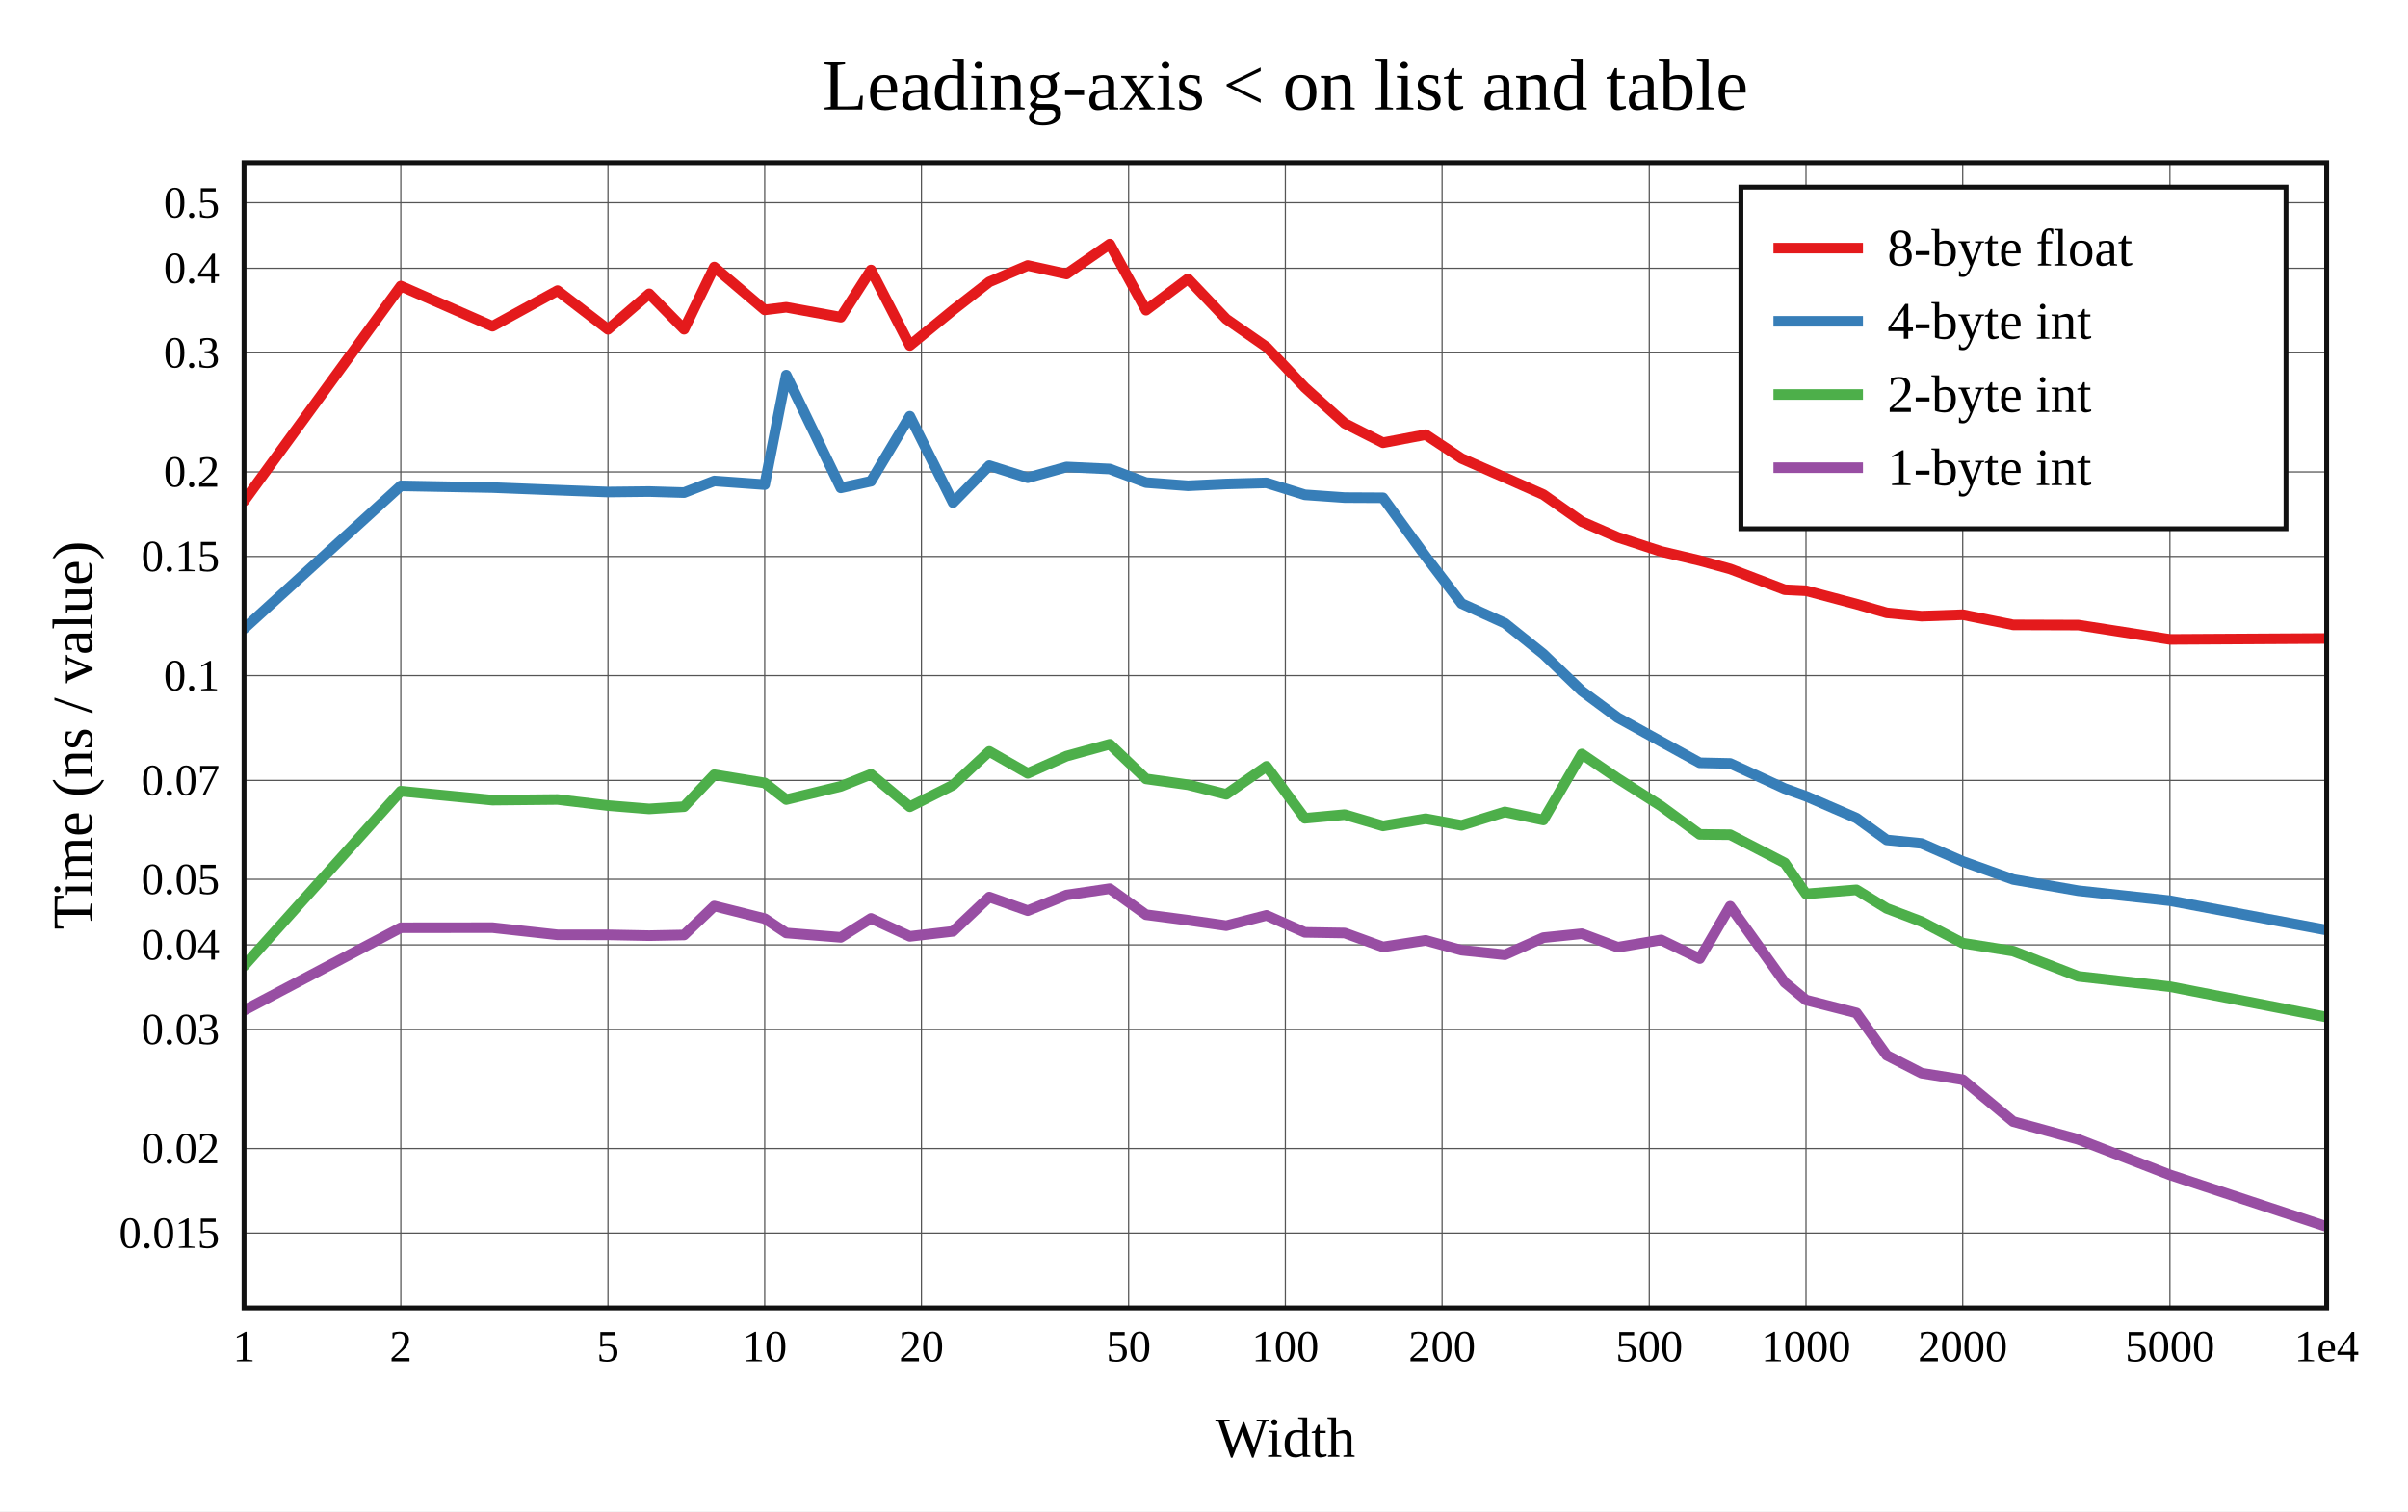
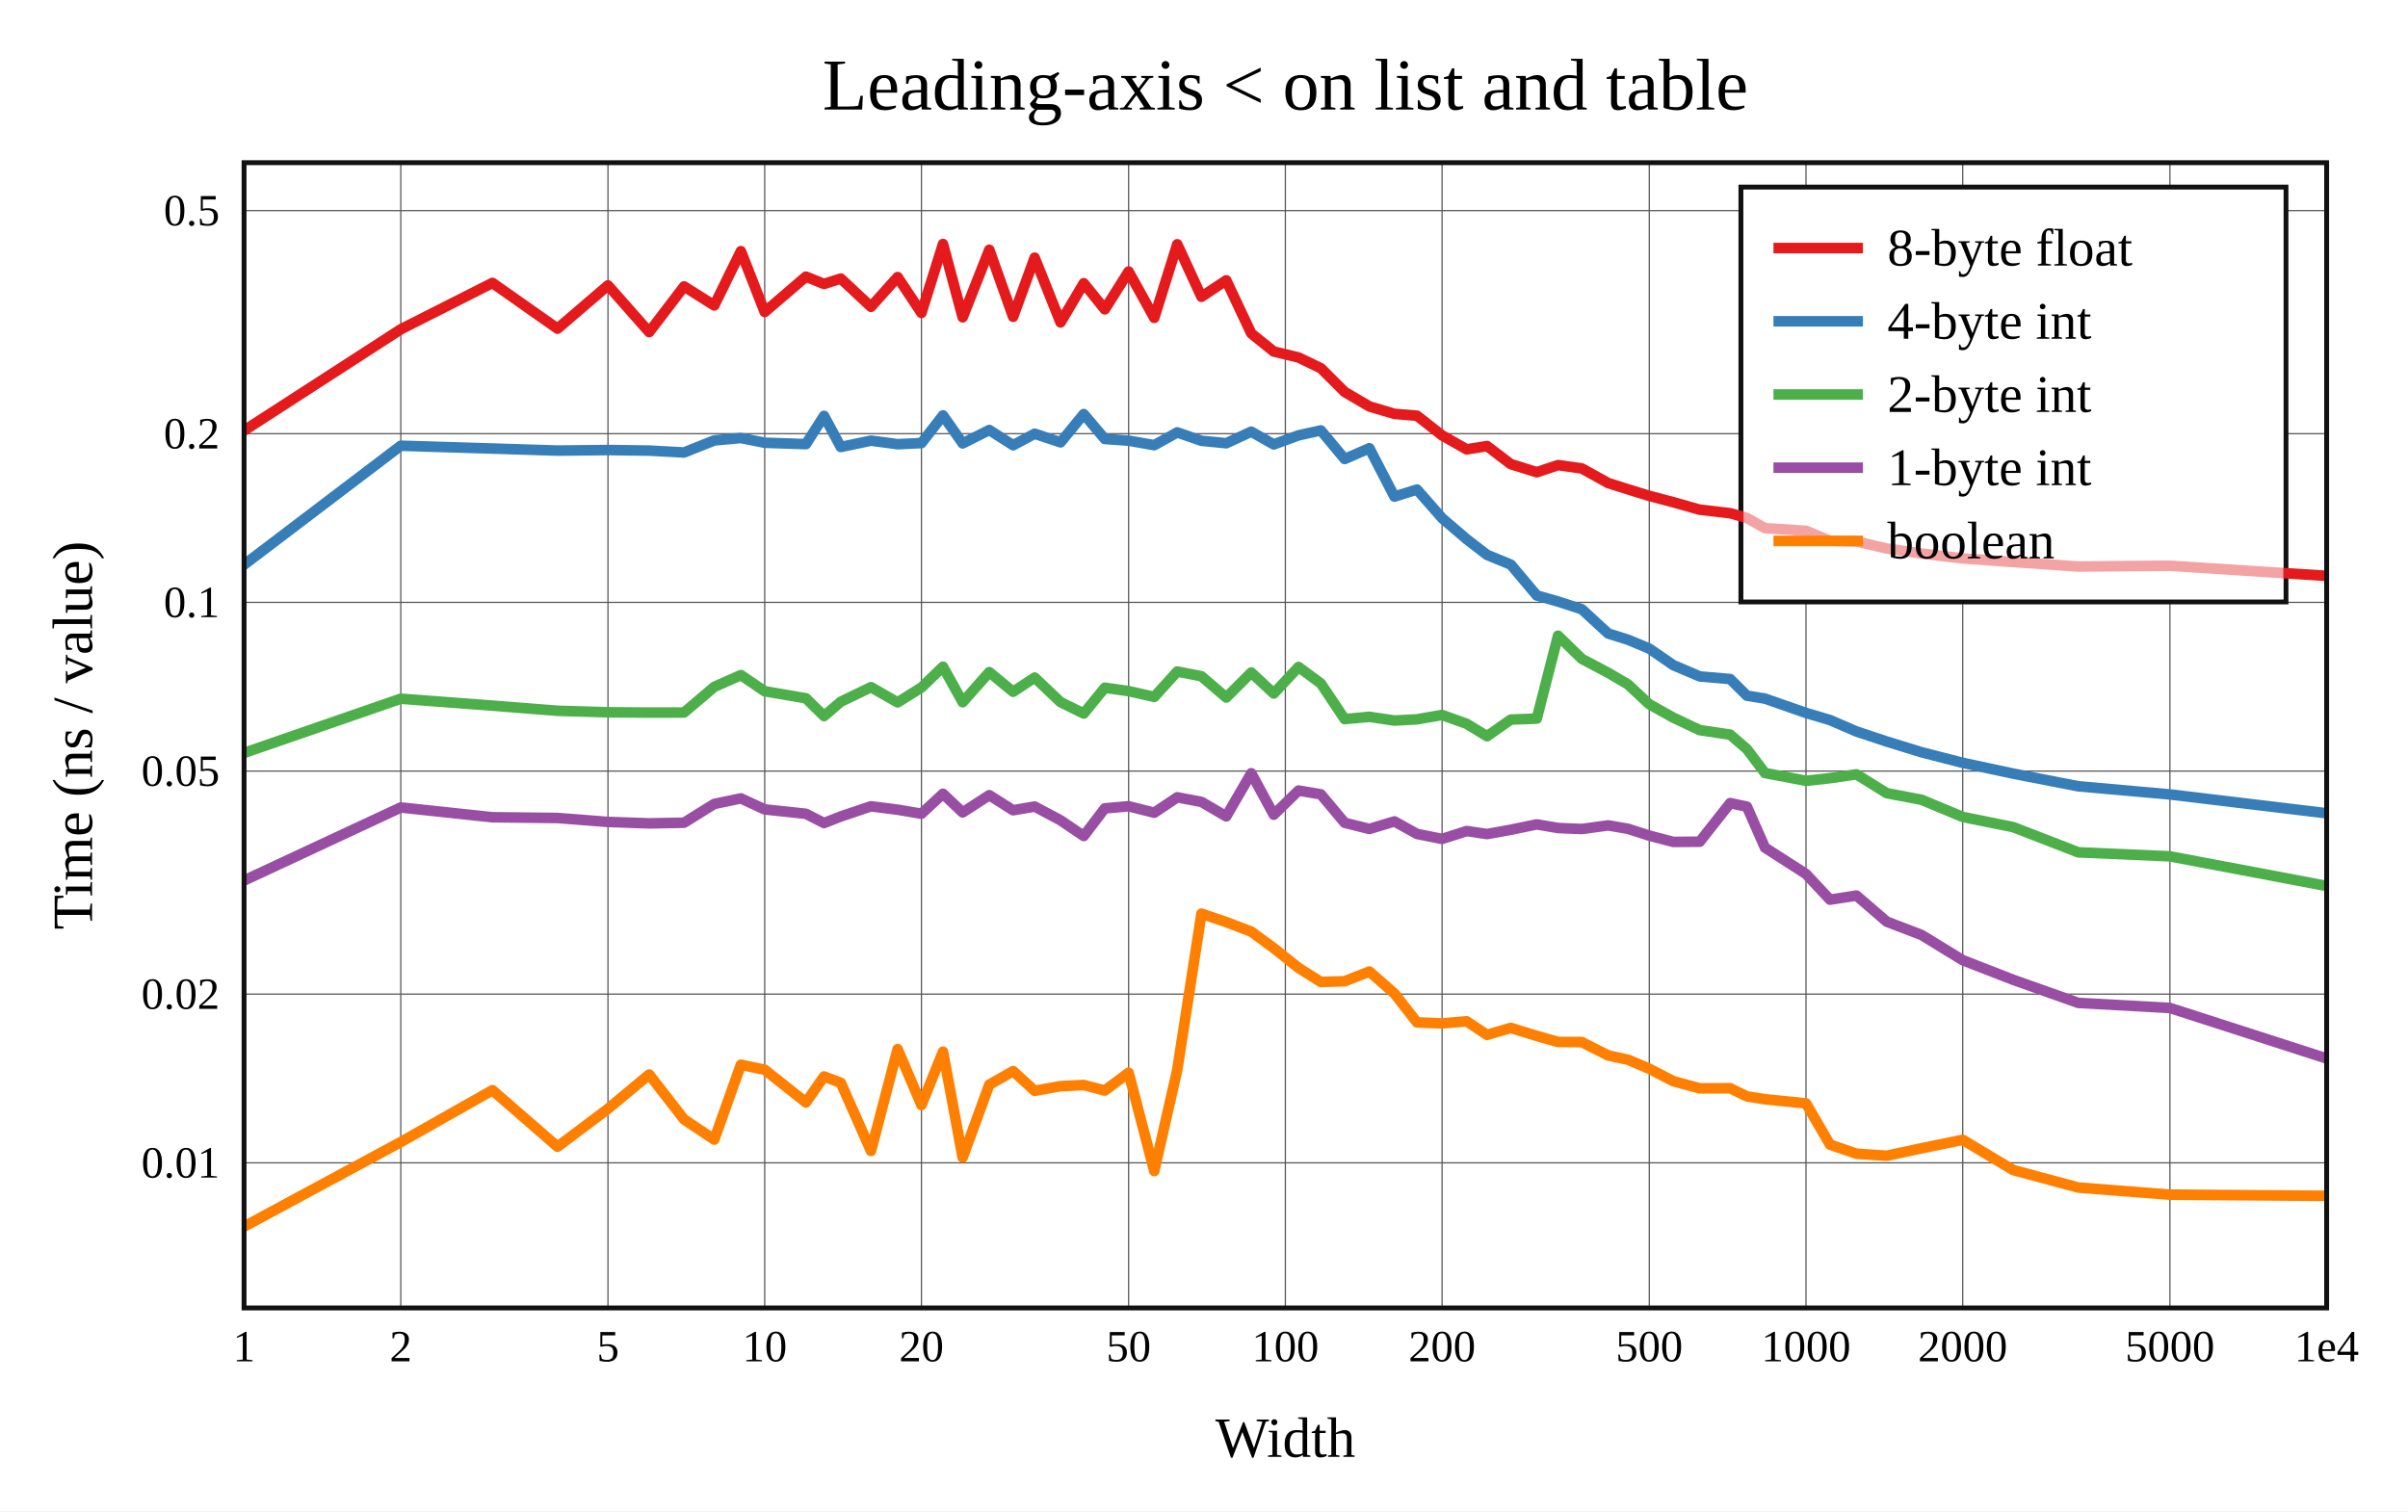
<svg xmlns="http://www.w3.org/2000/svg" viewBox="-60 -40 592 371.6" height="557.4" width="888">
  <g stroke-width="2.6" font-size="14px" text-anchor="middle">
    <defs>
      <clipPath id="clip">
        <rect x="0" y="0" width="512" height="281.6" />
      </clipPath>
    </defs>
    <rect fill="white" x="-60" y="-40" width="592" height="371.6" />
    <text dy="0.33em" font-size="18px" x="256" y="-19">Leading-axis &lt; on list and table</text>
    <text dy="0.33em" x="256" y="313.6">Width</text>
    <text dy="0.33em" transform="rotate(-90)" x="-140.8" y="-42">Time (ns / value)</text>
    <g stroke-width="0.3" stroke="#555">
      <path d="M38.532 0v281.6" />
      <path d="M89.468 0v281.6" />
      <path d="M128 0v281.6" />
      <path d="M166.532 0v281.6" />
      <path d="M217.468 0v281.6" />
      <path d="M256 0v281.6" />
      <path d="M294.532 0v281.6" />
      <path d="M345.468 0v281.6" />
      <path d="M384 0v281.6" />
      <path d="M422.532 0v281.6" />
      <path d="M473.468 0v281.6" />
-       <path d="M0 263.191h512" />
-       <path d="M0 242.406h512" />
-       <path d="M0 213.11h512" />
-       <path d="M0 192.325h512" />
-       <path d="M0 176.202h512" />
-       <path d="M0 151.892h512" />
-       <path d="M0 126.121h512" />
-       <path d="M0 96.826h512" />
-       <path d="M0 76.04h512" />
-       <path d="M0 46.745h512" />
-       <path d="M0 25.959h512" />
-       <path d="M0 9.837h512" />
+       <path d="M0 245.919h512" />
+       <path d="M0 204.436h512" />
+       <path d="M0 149.598h512" />
+       <path d="M0 108.115h512" />
+       <path d="M0 66.632h512" />
+       <path d="M0 11.794h512" />
    </g>
    <g font-size="11px">
      <text dy="0.33em" x="0" y="291.1">1</text>
      <text dy="0.33em" x="38.532" y="291.1">2</text>
      <text dy="0.33em" x="89.468" y="291.1">5</text>
      <text dy="0.33em" x="128" y="291.1">10</text>
      <text dy="0.33em" x="166.532" y="291.1">20</text>
      <text dy="0.33em" x="217.468" y="291.1">50</text>
      <text dy="0.33em" x="256" y="291.1">100</text>
      <text dy="0.33em" x="294.532" y="291.1">200</text>
      <text dy="0.33em" x="345.468" y="291.1">500</text>
      <text dy="0.33em" x="384" y="291.1">1000</text>
      <text dy="0.33em" x="422.532" y="291.1">2000</text>
      <text dy="0.33em" x="473.468" y="291.1">5000</text>
      <text dy="0.33em" x="512" y="291.1">1e4</text>
      <g text-anchor="end">
-         <text dy="0.33em" x="-6" y="263.191">0.015</text>
-         <text dy="0.33em" x="-6" y="242.406">0.02</text>
-         <text dy="0.33em" x="-6" y="213.11">0.03</text>
-         <text dy="0.33em" x="-6" y="192.325">0.04</text>
-         <text dy="0.33em" x="-6" y="176.202">0.05</text>
-         <text dy="0.33em" x="-6" y="151.892">0.07</text>
-         <text dy="0.33em" x="-6" y="126.121">0.1</text>
-         <text dy="0.33em" x="-6" y="96.826">0.15</text>
-         <text dy="0.33em" x="-6" y="76.04">0.2</text>
-         <text dy="0.33em" x="-6" y="46.745">0.3</text>
-         <text dy="0.33em" x="-6" y="25.959">0.4</text>
-         <text dy="0.33em" x="-6" y="9.837">0.5</text>
+         <text dy="0.33em" x="-6" y="245.919">0.01</text>
+         <text dy="0.33em" x="-6" y="204.436">0.02</text>
+         <text dy="0.33em" x="-6" y="149.598">0.05</text>
+         <text dy="0.33em" x="-6" y="108.115">0.1</text>
+         <text dy="0.33em" x="-6" y="66.632">0.2</text>
+         <text dy="0.33em" x="-6" y="11.794">0.5</text>
      </g>
    </g>
-     <rect stroke-width="1.2" stroke="#111" fill="white" transform="translate(368,6)" x="0" y="0" width="134" height="84" />
+     <rect stroke-width="1.2" stroke="#111" fill="white" transform="translate(368,6)" x="0" y="0" width="134" height="102" />
    <g clip-path="url(#clip)" fill="none" stroke-linecap="round" stroke-linejoin="round">
-       <path stroke="#e41a1c" d="M0 83.205L38.532 30.333L61.072 40.214L77.064 31.456L89.468 40.975L99.603 32.236L108.173 40.95L115.596 25.658L128 36.191L133.298 35.549L146.704 37.993L154.127 26.38L163.68 44.944L174.301 36.254L183.215 29.311L192.659 25.273L202.212 27.372L212.833 20L221.746 36.267L232.053 28.538L241.471 38.437L251.365 45.322L260.791 55.276L270.585 64.096L280.003 68.863L290.498 66.874L299.322 72.738L309.965 77.423L319.43 81.619L328.88 88.266L337.727 92.119L348.392 95.597L357.873 97.839L365.351 99.899L378.757 105L384 105.251L396.404 108.54L403.844 110.681L412.408 111.498L422.532 111.142L434.936 113.64L450.94 113.692L473.468 117.217L512 116.992" />
-       <path stroke="#377eb8" d="M0 114.581L38.532 79.466L61.072 79.888L77.064 80.518L89.468 80.979L99.603 80.866L108.173 81.122L115.596 78.266L128 79.162L133.298 52.233L146.704 79.968L154.127 78.331L163.68 62.345L174.301 83.601L183.215 74.497L192.659 77.479L202.212 74.822L212.833 75.319L221.746 78.664L232.053 79.449L241.471 79.001L251.365 78.73L260.791 81.664L270.585 82.354L280.003 82.402L290.498 96.815L299.322 108.394L309.965 113.228L319.43 120.816L328.88 129.908L337.727 136.457L348.392 142.345L357.873 147.556L365.351 147.717L378.757 153.89L384 155.78L396.404 161.156L403.844 166.524L412.408 167.39L422.532 171.81L434.936 176.248L450.94 179.019L473.468 181.474L512 188.69" />
-       <path stroke="#4daf4a" d="M0 197.506L38.532 154.533L61.072 156.741L77.064 156.585L89.468 158.077L99.603 158.9L108.173 158.348L115.596 150.485L128 152.514L133.298 156.6L146.704 153.351L154.127 150.386L163.68 158.369L174.301 153.042L183.215 144.75L192.659 150.149L202.212 145.907L212.833 142.991L221.746 151.515L232.053 152.957L241.471 155.314L251.365 148.428L260.791 161.21L270.585 160.304L280.003 163.075L290.498 161.311L299.322 162.934L309.965 159.641L319.43 161.622L328.88 145.383L337.727 151.42L348.392 158.206L357.873 165.158L365.351 165.235L378.757 172.176L384 179.806L396.404 178.797L403.844 183.367L412.408 186.613L422.532 191.907L434.936 193.869L450.94 200.072L473.468 202.605L512 210.084" />
-       <path stroke="#984ea3" d="M0 208.429L38.532 188.118L61.072 188.093L77.064 189.855L89.468 189.858L99.603 190.062L108.173 189.89L115.596 182.779L128 185.878L133.298 189.402L146.704 190.479L154.127 185.822L163.68 190.234L174.301 189.003L183.215 180.573L192.659 183.916L202.212 180.072L212.833 178.513L221.746 184.913L232.053 186.263L241.471 187.613L251.365 185.073L260.791 189.253L270.585 189.412L280.003 192.832L290.498 191.216L299.322 193.639L309.965 194.754L319.43 190.552L328.88 189.584L337.727 192.901L348.392 191.105L357.873 195.701L365.351 182.836L378.757 201.555L384 205.89L396.404 209.064L403.844 219.484L412.408 223.871L422.532 225.476L434.936 235.769L450.94 240.158L473.468 248.883L512 261.6" />
+       <path stroke="#e41a1c" d="M0 65.874L38.532 40.966L61.072 29.565L77.064 40.808L89.468 30.176L99.603 41.655L108.173 30.429L115.596 35.1L122.143 21.759L128 36.71L138.135 28.024L142.585 29.81L146.704 28.498L154.127 35.432L160.675 28.13L166.532 36.948L171.83 20L176.667 38.017L183.215 21.42L189.072 37.893L194.37 23.362L200.73 39.278L206.436 29.644L211.611 36.059L217.468 26.768L223.768 38.152L229.426 20.069L235.373 32.971L241.471 28.928L247.616 41.98L253.149 46.433L259.239 47.902L264.728 50.539L270.585 56.375L276.655 59.931L282.818 61.764L288.365 62.22L294.532 67.051L300.583 70.49L305.586 69.676L311.42 74.116L317.808 76.11L323.04 74.36L328.88 75.183L335.377 78.779L340.225 80.314L345.468 81.929L351.37 83.49L357.873 85.324L365.351 86.191L369.471 87.36L373.909 89.867L384 90.515L389.901 92.958L396.404 93.135L403.844 94.879L412.408 96.106L422.532 97.304L434.936 98.189L450.94 99.296L473.468 99.107L512 101.596" />
+       <path stroke="#377eb8" d="M0 98.852L38.532 69.598L61.072 70.289L77.064 70.791L89.468 70.659L99.603 70.793L108.173 71.257L115.596 68.295L122.143 67.7L128 68.867L138.135 69.204L142.585 62.262L146.704 69.904L154.127 68.35L160.675 69.22L166.532 68.948L171.83 62.143L176.667 69.022L183.215 65.73L189.072 69.479L194.37 66.649L200.73 68.764L206.436 61.815L211.611 67.936L217.468 68.352L223.768 69.462L229.426 66.322L235.373 68.384L241.471 68.979L247.616 66.143L253.149 69.275L259.239 67.047L264.728 65.833L270.585 72.862L276.655 70.211L282.818 82.102L288.365 80.37L294.532 87.409L300.583 92.587L305.586 96.435L311.42 98.822L317.808 106.415L323.04 107.904L328.88 109.804L335.377 115.776L340.225 117.294L345.468 119.479L351.37 123.544L357.873 126.323L365.351 126.971L369.471 131.058L373.909 131.78L384 135.3L389.901 137.055L396.404 139.862L403.844 142.33L412.408 144.97L422.532 147.569L434.936 150.223L450.94 153.335L473.468 155.34L512 159.97" />
+       <path stroke="#4daf4a" d="M0 145.136L38.532 131.805L61.072 133.501L77.064 134.768L89.468 135.139L99.603 135.213L108.173 135.199L115.596 128.894L122.143 125.989L128 129.967L138.135 131.698L142.585 136.072L146.704 132.546L154.127 128.966L160.675 132.704L166.532 129.05L171.83 123.94L176.667 132.661L183.215 125.267L189.072 130.095L194.37 126.601L200.73 132.637L206.436 135.442L211.611 129.104L217.468 129.927L223.768 131.359L229.426 125.113L235.373 126.278L241.471 131.511L247.616 125.369L253.149 130.519L259.239 123.997L264.728 128.055L270.585 136.814L276.655 136.255L282.818 137.171L288.365 136.871L294.532 135.802L300.583 137.975L305.586 141.026L311.42 136.931L317.808 136.696L323.04 116.308L328.88 121.998L335.377 125.434L340.225 128.276L345.468 133.16L351.37 136.45L357.873 139.525L365.351 140.629L369.471 144.195L373.909 150.07L384 151.989L389.901 151.343L396.404 150.395L403.844 155.027L412.408 156.654L422.532 160.875L434.936 163.376L450.94 169.572L473.468 170.561L512 177.846" />
+       <path stroke="#984ea3" d="M0 176.506L38.532 158.547L61.072 160.952L77.064 161.129L89.468 162.099L99.603 162.454L108.173 162.292L115.596 157.675L122.143 156.312L128 159.02L138.135 160.096L142.585 162.376L146.704 160.756L154.127 158.254L160.675 159.091L166.532 160.081L171.83 155.18L176.667 159.758L183.215 155.523L189.072 159.228L194.37 158.314L200.73 161.699L206.436 165.56L211.611 158.763L217.468 158.249L223.768 159.837L229.426 156.048L235.373 157.171L241.471 160.734L247.616 150.132L253.149 160.326L259.239 154.381L264.728 155.312L270.585 162.308L276.655 163.828L282.818 161.975L288.365 165.05L294.532 166.275L300.583 164.337L305.586 165.079L311.42 164.028L317.808 162.703L323.04 163.595L328.88 163.841L335.377 162.951L340.225 163.787L345.468 165.466L351.37 167.012L357.873 166.962L365.351 157.476L369.471 158.339L373.909 168.417L384 174.893L389.901 181.217L396.404 180.2L403.844 186.62L412.408 189.892L422.532 196.098L434.936 200.92L450.94 206.599L473.468 207.844L512 220.265" />
+       <path stroke="#ff7f00" d="M0 261.6L38.532 240.811L61.072 228.059L77.064 241.959L89.468 232.632L99.603 224.204L108.173 235.245L115.596 240.199L122.143 221.801L128 223.033L138.135 231.067L142.585 224.686L146.704 226.245L154.127 242.988L160.675 217.958L166.532 231.718L171.83 218.603L176.667 244.612L183.215 226.706L189.072 223.37L194.37 228.207L200.73 227.07L206.436 226.784L211.611 228.145L217.468 223.769L223.768 247.935L229.426 223.048L235.373 184.648L241.471 186.737L247.616 189.072L253.149 193.129L259.239 197.988L264.728 201.44L270.585 201.277L276.655 198.879L282.818 204.29L288.365 211.389L294.532 211.636L300.583 211.12L305.586 214.458L311.42 212.743L317.808 214.714L323.04 216.196L328.88 216.229L335.377 219.523L340.225 220.563L345.468 222.777L351.37 225.838L357.873 227.609L365.351 227.577L369.471 229.586L373.909 230.283L384 231.3L389.901 241.444L396.404 243.675L403.844 244.18L412.408 242.342L422.532 240.264L434.936 247.693L450.94 251.998L473.468 253.747L512 254.034" />
    </g>
    <rect stroke-width="1.2" stroke="#111" fill="none" x="0" y="0" width="512" height="281.6" />
    <g transform="translate(368,6)" text-anchor="start" font-size="13px">
-       <rect fill="white" opacity="0.6" x="0.65" y="0.65" width="132.7" height="82.7" />
+       <rect fill="white" opacity="0.6" x="0.65" y="0.65" width="132.7" height="100.7" />
      <path stroke="#e41a1c" d="M8 15h22" />
      <path stroke="#377eb8" d="M8 33h22" />
      <path stroke="#4daf4a" d="M8 51h22" />
      <path stroke="#984ea3" d="M8 69h22" />
+       <path stroke="#ff7f00" d="M8 87h22" />
      <text dy="0.33em" x="36" y="15">8-byte float</text>
      <text dy="0.33em" x="36" y="33">4-byte int</text>
      <text dy="0.33em" x="36" y="51">2-byte int</text>
      <text dy="0.33em" x="36" y="69">1-byte int</text>
+       <text dy="0.33em" x="36" y="87">boolean</text>
    </g>
  </g>
</svg>
